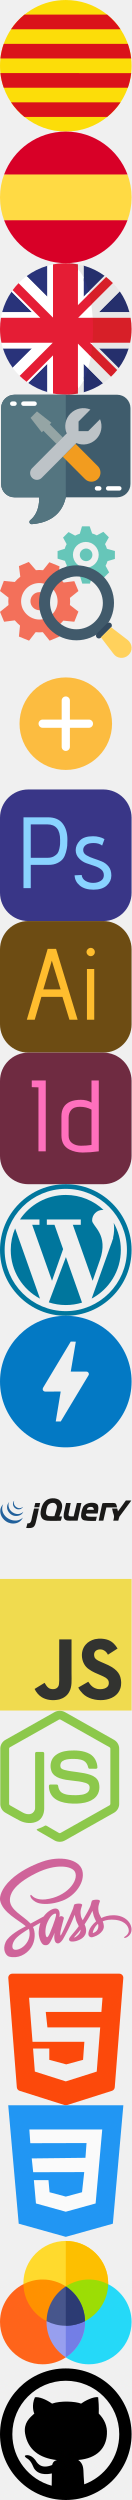
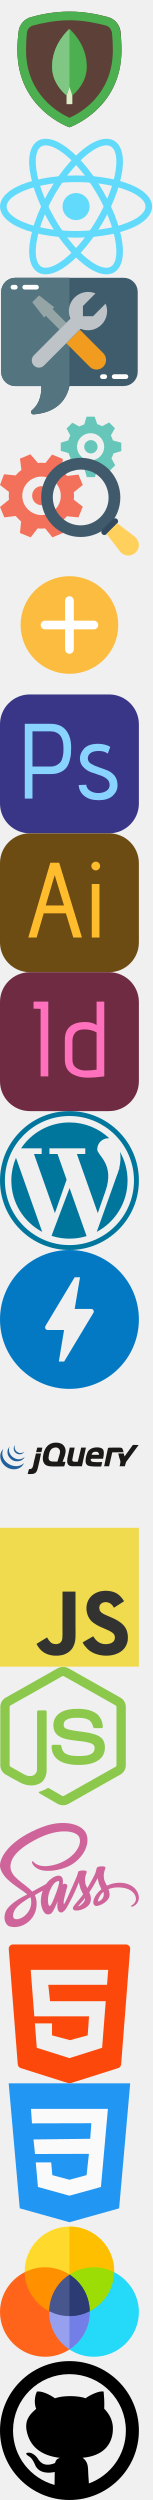
- <svg xmlns="http://www.w3.org/2000/svg" version="1.1" width="70" height="1330" viewBox="0 0 70 1330">
-   <svg id="icon-catalonian" width="70" height="70" viewBox="0 0 70 70" x="0" y="0">
-     <path fill="#fcdd09" d="M70 35c0 0.003 0 0.007 0 0.011 0 1.366-0.078 2.714-0.23 4.039l0.015-0.162c-0.325 2.888-0.95 5.521-1.854 8.020l0.077-0.242c-1.623 4.51-3.975 8.39-6.949 11.7l0.029-0.032c-1.259 1.402-2.594 2.674-4.022 3.837l-0.064 0.051c-5.957 4.845-13.636 7.779-22.001 7.779s-16.044-2.934-22.065-7.83l0.064 0.051c-2.741-2.228-5.091-4.791-7.030-7.654l-0.079-0.124c-2.263-3.336-3.999-7.238-4.976-11.431l-0.046-0.235c-0.257-1.063-0.487-2.386-0.639-3.733l-0.014-0.157c-0.137-1.167-0.215-2.519-0.215-3.889s0.078-2.722 0.23-4.052l-0.015 0.163c0.663-5.865 2.691-11.151 5.757-15.677l-0.078 0.122c6.373-9.43 17.025-15.548 29.106-15.548 15.148 0 28.050 9.619 32.931 23.082l0.077 0.244c0.827 2.257 1.452 4.889 1.763 7.617l0.015 0.16c0.137 1.164 0.215 2.512 0.215 3.878 0 0.004 0 0.008 0 0.012v-0.001z" />
-     <path fill="#da121a" d="M5.894 54.444c2.018 2.987 4.369 5.55 7.045 7.727l0.065 0.051h43.997c2.741-2.228 5.091-4.791 7.030-7.654l0.079-0.124zM0.215 38.888c0.325 2.888 0.95 5.521 1.854 8.020l-0.077-0.242h66.016c0.827-2.257 1.453-4.89 1.763-7.618l0.015-0.159zM69.132 27.222c-0.356-1.564-0.742-2.864-1.2-4.13l0.076 0.242h-66.016c-0.827 2.257-1.452 4.889-1.763 7.617l-0.015 0.16h69.571c-0.167-1.505-0.397-2.828-0.7-4.123l0.046 0.234zM61.087 11.666c-1.258-1.402-2.594-2.675-4.022-3.838l-0.064-0.051h-44.002c-2.741 2.228-5.091 4.791-7.030 7.654l-0.079 0.124h58.216c-0.982-1.458-1.974-2.727-3.048-3.922l0.029 0.033z" />
+ <svg xmlns="http://www.w3.org/2000/svg" version="1.1" width="77" height="1260" viewBox="0 0 77 1260">
+   <svg id="icon-icons8-mongodb" width="70" height="70" viewBox="0 0 70 70" x="0" y="0">
+     <path fill="#5d4037" d="M61.25 25.229c0 29.896-26.25 38.938-26.25 38.938s-26.25-9.042-26.25-38.938c0-3.646 0.292-6.708 0.583-9.188 0.438-3.646 2.917-6.562 6.417-7.437 4.521-1.313 11.667-2.771 19.25-2.771s14.729 1.458 19.396 2.771c3.5 0.875 5.979 3.938 6.417 7.437 0.146 2.479 0.438 5.688 0.438 9.188z" />
+     <path fill="#4caf50" d="M35 10.208c7.146 0 13.854 1.458 18.229 2.625 1.75 0.438 2.917 1.896 3.208 3.792 0.292 2.771 0.438 5.688 0.438 8.604 0 22.75-16.771 31.938-21.875 34.125-5.104-2.333-21.875-11.521-21.875-34.125 0-2.917 0.146-5.833 0.438-8.604 0.146-1.896 1.458-3.354 3.208-3.792 4.375-1.167 11.083-2.625 18.229-2.625zM35 5.833c-7.583 0-14.729 1.458-19.396 2.771-3.354 0.875-5.979 3.938-6.271 7.437-0.292 2.479-0.583 5.688-0.583 9.188 0 29.896 26.25 38.938 26.25 38.938s26.25-9.042 26.25-38.938c0-3.646-0.292-6.708-0.583-9.188-0.437-3.646-2.917-6.563-6.417-7.438-4.521-1.313-11.667-2.771-19.25-2.771v0z" />
+     <path fill="#dcedc8" d="M33.542 40.833h2.917v11.667h-2.917z" />
+     <path fill="#4caf50" d="M35 14.583c0 0-8.75 7.292-8.75 18.958 0 7.583 4.813 12.396 7.292 14.583l1.458-4.375 1.458 4.375c2.479-2.188 7.292-7 7.292-14.583 0-11.667-8.75-18.958-8.75-18.958z" />
+     <path fill="#81c784" d="M35 14.583c0 0-8.75 7.292-8.75 18.958 0 7.583 4.813 12.396 7.292 14.583l1.458-4.375v-29.167z" />
  </svg>
-   <svg id="icon-spanish" width="70" height="70" viewBox="0 0 70 70" x="0" y="70">
-     <path fill="#ffda44" d="M0 35c0 0.009 0 0.021 0 0.032 0 4.358 0.798 8.529 2.256 12.376l-0.080-0.24 32.823 3.049 32.823-3.049c1.378-3.618 2.176-7.803 2.176-12.173s-0.798-8.555-2.256-12.415l0.080 0.242-32.823-3.038-32.823 3.049c-1.378 3.607-2.177 7.778-2.177 12.136 0 0.011 0 0.022 0 0.033v-0.002z" />
-     <path fill="#d80027" d="M67.823 22.832c-4.945-13.334-17.775-22.832-32.823-22.832s-27.878 9.498-32.823 22.832z" />
-     <path fill="#d80027" d="M2.177 47.168c4.945 13.329 17.773 22.832 32.823 22.832s27.878-9.498 32.823-22.832z" />
+   <svg id="icon-react" width="77" height="70" viewBox="0 0 77 70" x="0" y="70">
+     <path fill="#61dafb" d="M45.167 34.106c0 3.774-3.059 6.833-6.833 6.833s-6.833-3.059-6.833-6.833c0-3.774 3.059-6.833 6.833-6.833s6.833 3.059 6.833 6.833z" />
+     <path fill="#61dafb" d="M38.333 18.439c12.46 0 23.507 2.357 30.357 5.923 5.15 2.68 7.977 6.167 7.977 9.743s-2.827 7.063-7.977 9.743c-6.85 3.567-17.897 5.923-30.357 5.923s-23.507-2.357-30.357-5.923c-5.15-2.68-7.977-6.167-7.977-9.743s2.827-7.063 7.977-9.743c6.85-3.567 17.897-5.923 30.357-5.923zM38.333 21.772c-11.823 0-22.32 2.16-28.82 5.547-2.010 1.047-3.623 2.203-4.72 3.46-0.92 1.050-1.46 2.157-1.46 3.327s0.54 2.277 1.46 3.327c1.097 1.257 2.71 2.413 4.72 3.46 6.5 3.387 16.997 5.547 28.82 5.547s22.32-2.16 28.82-5.547c2.010-1.047 3.623-2.203 4.72-3.46 0.92-1.050 1.46-2.157 1.46-3.327s-0.54-2.277-1.46-3.327c-1.097-1.257-2.71-2.413-4.72-3.46-6.5-3.387-16.997-5.547-28.82-5.547z" />
+     <path fill="#61dafb" d="M51.901 26.272c6.23 10.791 9.712 21.536 10.049 29.251 0.254 5.8-1.352 9.991-4.45 11.78s-7.53 1.084-12.426-2.036c-6.514-4.149-14.078-12.537-20.308-23.328s-9.712-21.536-10.049-29.251c-0.254-5.8 1.352-9.991 4.45-11.78s7.53-1.084 12.426 2.036c6.514 4.149 14.078 12.537 20.308 23.328zM49.014 27.939c-5.912-10.239-13.031-18.25-19.214-22.185-1.911-1.217-3.72-2.036-5.356-2.358-1.369-0.272-2.598-0.186-3.611 0.399s-1.702 1.606-2.151 2.928c-0.54 1.578-0.735 3.554-0.636 5.818 0.317 7.323 3.695 17.493 9.606 27.732s13.031 18.25 19.214 22.185c1.911 1.217 3.72 2.036 5.356 2.358 1.369 0.272 2.598 0.186 3.611-0.399s1.702-1.606 2.151-2.928c0.54-1.578 0.735-3.554 0.636-5.818-0.317-7.323-3.695-17.493-9.606-27.732z" />
+     <path fill="#61dafb" d="M51.901 41.939c-6.23 10.791-13.794 19.179-20.308 23.328-4.896 3.12-9.329 3.825-12.426 2.036s-4.704-5.98-4.45-11.78c0.336-7.716 3.819-18.461 10.049-29.251s13.794-19.179 20.308-23.328c4.896-3.12 9.329-3.825 12.426-2.036s4.704 5.98 4.45 11.78c-0.336 7.716-3.819 18.461-10.049 29.251zM49.014 40.272c5.912-10.239 9.289-20.41 9.606-27.732 0.099-2.264-0.096-4.24-0.636-5.818-0.449-1.322-1.138-2.343-2.151-2.928s-2.242-0.671-3.611-0.399c-1.637 0.321-3.445 1.14-5.356 2.358-6.183 3.936-13.302 11.946-19.214 22.185s-9.289 20.41-9.606 27.732c-0.099 2.264 0.096 4.24 0.636 5.818 0.449 1.322 1.138 2.343 2.151 2.928s2.242 0.671 3.611 0.399c1.637-0.321 3.445-1.14 5.356-2.358 6.183-3.936 13.302-11.946 19.214-22.185z" />
  </svg>
-   <svg id="icon-english" width="70" height="70" viewBox="0 0 70 70" x="0" y="140">
-     <path fill="#29337a" d="M6.164 15.168c-2.257 3.276-3.972 6.954-5.012 10.908h15.921l-10.908-10.908z" />
-     <path fill="#29337a" d="M25.198 1.401c-4.033 1.174-7.767 3.048-11.056 5.493l11.056 11.056v-16.549z" />
-     <path fill="#29337a" d="M14.964 63.69c3.085 2.159 6.531 3.83 10.234 4.908v-15.14l-10.234 10.232z" />
-     <path fill="#29337a" d="M1.553 45.334c1.157 3.749 2.931 7.226 5.197 10.32l10.32-10.32h-15.517z" />
-     <path fill="#fff" d="M6.742 14.356c-0.196 0.267-0.388 0.539-0.578 0.813l10.908 10.908h-15.921c-0.258 0.982-0.469 1.983-0.642 2.998h20.952l-14.72-14.718z" />
-     <path fill="#fff" d="M14.152 63.113c0.266 0.198 0.54 0.387 0.812 0.578l10.234-10.233v15.14c0.983 0.287 1.982 0.536 2.998 0.735v-20.263l-14.043 14.043z" />
-     <path fill="#fff" d="M0.776 42.337c0.217 1.016 0.474 2.016 0.777 2.998h15.517l-10.32 10.32c1.122 1.534 2.367 2.973 3.719 4.303l17.621-17.621h-27.314z" />
-     <path fill="#fff" d="M25.198 1.401v16.549l-11.056-11.055c-1.524 1.133-2.949 2.392-4.269 3.754l18.322 18.322v-28.304c-1.015 0.201-2.014 0.449-2.997 0.735z" />
-     <path fill="#d32030" d="M25.198 45.229l-0.105 0.106h0.105z" />
-     <path fill="#d32030" d="M28.090 42.337h0.105v-0.106z" />
-     <path fill="#d32030" d="M41.56 29.074h-0.101v0.102z" />
-     <path fill="#d32030" d="M25.301 26.077l-0.103-0.104v0.104z" />
-     <path fill="#d32030" d="M28.195 28.97v0.103h0.103z" />
-     <path fill="#252f6c" d="M44.456 60.85v7.846c3.751-1.050 7.248-2.705 10.376-4.862l-8.501-8.501c-0.679 2.387-0.928 3.621-1.875 5.517z" />
-     <path fill="#252f6c" d="M46.375 16.030l9.28-9.28c-3.334-2.442-7.116-4.302-11.2-5.446v8.060c1.091 2.186 1.183 3.846 1.919 6.667z" />
-     <path fill="#252f6c" d="M63.106 55.858c2.337-3.144 4.159-6.693 5.342-10.524h-15.866l10.524 10.524z" />
-     <path fill="#252f6c" d="M68.848 26.077c-1.062-4.037-2.829-7.784-5.157-11.112l-11.113 11.112h16.27z" />
-     <path fill="#e7e7e7" d="M48.418 42.93l13.918 13.918c0.261-0.327 0.521-0.653 0.771-0.989l-10.524-10.524h15.866c0.302-0.981 0.559-1.982 0.776-2.998h-20.581c-0.034 0.425-0.185 0.17-0.225 0.592z" />
-     <path fill="#e7e7e7" d="M46.011 17.785l10.434-10.435c-0.261-0.203-0.523-0.404-0.79-0.6l-9.28 9.28c0.096 0.367-0.453 1.379-0.364 1.755z" />
-     <path fill="#e7e7e7" d="M44.456 8.718v-7.415c-0.982-0.275-1.982-0.508-2.998-0.699v3.617c1.115 1.209 2.115 2.728 2.998 4.497z" />
-     <path fill="#e7e7e7" d="M48.182 29.074h21.309c-0.173-1.015-0.384-2.015-0.642-2.998h-16.27l11.113-11.112c-1.093-1.561-2.307-3.028-3.633-4.388l-12.517 12.516c0.337 2.27 0.488 3.589 0.64 5.982z" />
-     <path fill="#e7e7e7" d="M45.825 54.826l9.007 9.008c1.498-1.032 2.909-2.18 4.225-3.427l-11.848-11.848c-0.378 2.191-0.827 4.308-1.385 6.267z" />
-     <path fill="#e7e7e7" d="M41.459 65.363v4.031c1.016-0.189 2.015-0.423 2.998-0.699v-7.846c-0.883 1.77-1.883 3.305-2.998 4.513z" />
-     <path fill="#d71f28" d="M47.542 23.092l12.516-12.516c-1.127-1.157-2.335-2.234-3.613-3.226l-9.835 9.836c0.437 1.827 0.636 3.918 0.931 5.906z" />
-     <path fill="#d32030" d="M33.253 0.043c0.583-0.028 1.165-0.043 1.746-0.043-0.585 0-1.168 0.015-1.746 0.043z" />
-     <path fill="#d32030" d="M34.999 70c-0.582 0-1.163-0.016-1.745-0.044 0.579 0.029 1.16 0.044 1.745 0.044z" />
-     <path fill="#d32030" d="M34.999 70c2.208 0 4.365-0.214 6.459-0.606v-4.031c-1.839 1.993-3.989 4.637-6.459 4.637z" />
-     <path fill="#d71f28" d="M69.49 29.074h-21.032c0.279 4.39 0.245 8.904-0.101 13.263h20.866c0.505-2.367 0.776-4.82 0.776-7.336 0-2.022-0.18-3.999-0.51-5.927z" />
-     <path fill="#d71f28" d="M48.418 42.93c-0.194 2.068-0.872 3.679-1.209 5.63l11.848 11.848c1.172-1.111 2.268-2.299 3.278-3.561l-13.917-13.918z" />
-     <path fill="#d32030" d="M41.459 4.481v-3.877c-2.094-0.391-4.25-0.605-6.459-0.605 2.47 0 4.621 2.489 6.459 4.481z" />
-     <path fill="#29337a" d="M44.456 62.364c0.947-1.897 1.758-4.080 2.438-6.466l-2.438-2.438v8.905z" />
-     <path fill="#29337a" d="M47.197 15.207c-0.737-2.821-1.65-5.385-2.742-7.571v10.311l2.742-2.74z" />
-     <path fill="#fff" d="M49.097 43.608c0.040-0.422 0.076-0.846 0.11-1.272h-1.382l1.272 1.272z" />
-     <path fill="#fff" d="M44.456 17.948v-10.312c-0.883-1.769-1.882-3.289-2.998-4.497v19.197l6.020-6.020c-0.091-0.376-0.186-0.744-0.281-1.111l-2.741 2.742z" />
-     <path fill="#fff" d="M41.56 29.074h7.748c-0.152-2.393-0.394-4.747-0.731-7.017l-7.017 7.017z" />
-     <path fill="#fff" d="M41.459 66.86c1.115-1.209 2.114-2.728 2.998-4.497v-8.905l2.438 2.438c0.559-1.96 1.028-4.054 1.408-6.245l-6.843-6.843-0 24.051z" />
-     <path fill="#e51d35" d="M41.459 66.86v-24.051l6.843 6.843c0.336-1.951 0.601-3.975 0.795-6.044l-1.272-1.272h1.382c0.345-4.36 0.379-8.874 0.101-13.263h-7.748l7.017-7.017c-0.296-1.988-0.661-3.912-1.099-5.739l-6.019 6.020v-19.197c-1.839-1.993-3.99-3.14-6.459-3.14-0.582 0-1.163 0.015-1.746 0.043-1.721 0.086-3.41 0.298-5.058 0.623v28.304l-18.323-18.322c-1.126 1.162-2.173 2.399-3.131 3.708l14.719 14.718h-20.951c-0.328 1.927-0.51 3.905-0.51 5.926 0 2.517 0.272 4.969 0.776 7.336h27.315l-17.621 17.621c1.154 1.133 2.382 2.189 3.683 3.155l14.042-14.042v20.263c1.648 0.325 3.337 0.537 5.059 0.623 0.582 0.028 1.163 0.044 1.745 0.044 2.47 0 4.621-1.147 6.46-3.14z" />
-   </svg>
-   <svg id="icon-it" width="70" height="70" viewBox="0 0 70 70" x="0" y="210">
+   <svg id="icon-it" width="70" height="70" viewBox="0 0 70 70" x="0" y="140">
    <path fill="#3f5c6c" d="M62.288 0h-54.576c-3.932 0-7.119 3.187-7.119 7.119v40.339c0 3.932 3.187 7.119 7.119 7.119h13.051s0.854 7.653-4.651 12.161c-0.412 0.318-0.569 0.868-0.386 1.355s0.662 0.799 1.181 0.768c5.837-0.403 15.637-2.824 18.093-14.285h27.288c3.932 0 7.119-3.187 7.119-7.119v-40.339c0-3.932-3.187-7.119-7.119-7.119z" />
    <path fill="#547580" d="M35 0v54.576c-2.456 11.461-12.256 13.881-18.093 14.285-0.52 0.031-0.999-0.281-1.181-0.768s-0.026-1.037 0.386-1.355c5.505-4.509 4.651-12.161 4.651-12.161h-13.051c-3.932 0-7.119-3.187-7.119-7.119v-40.339c0-3.932 3.187-7.119 7.119-7.119z" />
    <path fill="#f29c1f" d="M33.385 32.958l11.845 11.895c0.902 0.911 2.132 1.421 3.413 1.418 1.949-0.018 3.698-1.201 4.439-3.004s0.331-3.874-1.041-5.258l-11.836-11.896z" />
    <path fill="#95a5a5" d="M33.397 22.685h-0.012l-6.906-6.953 0.852-0.857-7.669-5.996-3.409 3.426 5.965 7.71 0.852-0.857v0.001l6.917 6.954z" />
    <path fill="#bdc3c7" d="M22.186 44.211c-0.671 0.69-1.593 1.079-2.555 1.079s-1.884-0.389-2.555-1.079c-1.409-1.422-1.409-3.714 0-5.136 16.553-16.62 16.202-16.391 16.321-16.391l2.077-2.095c-1.54-3.622-0.732-7.815 2.043-10.606s6.964-3.622 10.594-2.102l-6.314 6.356v5.136h5.109l6.314-6.347c1.538 3.619 0.73 7.809-2.043 10.597s-6.959 3.617-10.586 2.098c-10.109 10.167 4.422-4.453-18.405 18.491z" />
    <path fill="#fff" d="M7.712 5.932h-1.186c-0.655 0-1.186-0.531-1.186-1.186s0.531-1.186 1.186-1.186h1.186c0.655 0 1.186 0.531 1.186 1.186s-0.531 1.186-1.186 1.186z" />
    <path fill="#fff" d="M18.39 5.932h-5.932c-0.655 0-1.186-0.531-1.186-1.186s0.531-1.186 1.186-1.186h5.932c0.655 0 1.186 0.531 1.186 1.186s-0.531 1.186-1.186 1.186z" />
    <path fill="#fff" d="M52.797 51.017h-1.186c-0.655 0-1.186-0.531-1.186-1.186s0.531-1.186 1.186-1.186h1.186c0.655 0 1.186 0.531 1.186 1.186s-0.531 1.186-1.186 1.186z" />
    <path fill="#fff" d="M63.475 51.017h-5.932c-0.655 0-1.186-0.531-1.186-1.186s0.531-1.186 1.186-1.186h5.932c0.655 0 1.186 0.531 1.186 1.186s-0.531 1.186-1.186 1.186z" />
  </svg>
-   <svg id="icon-seo" width="70" height="70" viewBox="0 0 70 70" x="0" y="280">
+   <svg id="icon-seo" width="70" height="70" viewBox="0 0 70 70" x="0" y="210">
    <path fill="#66c6b9" d="M34.573 18.381c0.292 0.875 0.584 1.751 1.021 2.48l-1.896 3.647 2.918 2.918 3.501-1.896c0.729 0.438 1.605 0.729 2.48 1.021l1.167 3.939h4.085l1.167-3.939c0.875-0.292 1.751-0.584 2.48-1.021l3.647 1.896 2.918-2.918-1.896-3.501c0.438-0.729 0.729-1.605 1.021-2.48l3.939-1.167v-4.231l-4.23-1.167c-0.292-0.875-0.584-1.751-1.021-2.48l2.042-3.647-2.918-2.918-3.501 1.896c-0.729-0.438-1.605-0.729-2.48-1.021l-1.313-3.793h-4.085l-1.167 3.939c-0.875 0.292-1.751 0.584-2.48 1.021l-3.501-1.896-2.918 2.918 1.896 3.501c-0.438 0.729-0.729 1.605-1.021 2.48l-3.793 1.167v4.085l3.939 1.167zM38.804 15.171c0-3.793 3.063-6.856 6.856-6.856s6.856 3.063 6.856 6.856-3.063 6.856-6.856 6.856c-3.647 0-6.856-3.063-6.856-6.856z" />
    <path fill="#66c6b9" d="M49.161 15.171c0 1.853-1.502 3.355-3.355 3.355s-3.355-1.502-3.355-3.355c0-1.853 1.502-3.355 3.355-3.355s3.355 1.502 3.355 3.355z" />
    <path fill="#f3705a" d="M4.522 41.867l-4.522 3.647 2.188 5.252 5.689-0.729c0.875 1.021 1.751 1.896 2.772 2.772l-0.584 5.835 5.398 2.188 3.501-4.522c1.313 0.146 2.626 0.146 3.793 0l3.647 4.522 5.252-2.188-0.729-5.689c1.021-0.875 1.896-1.751 2.772-2.772l5.835 0.584 2.188-5.398-4.522-3.501c0.146-1.313 0.146-2.626 0-3.793l4.522-3.647-2.188-5.252-5.689 0.729c-0.875-1.021-1.751-1.896-2.772-2.772l0.584-5.835-5.398-2.188-3.355 4.23c-1.313-0.146-2.626-0.146-3.793 0l-3.793-4.376-5.252 2.188 0.729 5.689c-1.167 0.875-2.042 1.751-2.918 2.772l-5.835-0.584-2.042 5.398 4.522 3.501c-0.146 1.313-0.146 2.626 0 3.939zM11.962 43.618c-2.042-4.96 0.292-10.649 5.252-12.691s10.649 0.292 12.691 5.252c2.042 4.96-0.292 10.649-5.252 12.691-4.814 2.042-10.503-0.292-12.691-5.252z" />
    <path fill="#f3705a" d="M25.821 39.825c0 2.659-2.155 4.814-4.814 4.814s-4.814-2.155-4.814-4.814c0-2.659 2.155-4.814 4.814-4.814s4.814 2.155 4.814 4.814z" />
    <path fill="#415a6b" d="M26.55 26.55c-7.732 7.732-7.732 20.423 0 28.301 7.732 7.732 20.423 7.732 28.301 0 7.732-7.732 7.732-20.423 0-28.301-7.877-7.732-20.423-7.732-28.301 0zM50.62 50.62c-5.543 5.543-14.442 5.543-19.84 0-5.543-5.543-5.543-14.442 0-19.84s14.442-5.543 19.84 0 5.544 14.442 0 19.84z" />
    <path fill="#344a5e" d="M59.081 51.641c0.584 0.584 0.584 1.605 0 2.188l-5.398 5.398c-0.584 0.584-1.605 0.584-2.188 0s-0.584-1.605 0-2.188l5.398-5.398c0.729-0.584 1.605-0.584 2.188 0z" />
    <path fill="#ffd15c" d="M68.417 68.417v0c-2.334 2.334-6.127 2.042-8.023-0.584l-6.71-8.753 5.398-5.398 8.753 6.71c2.626 2.042 2.918 5.835 0.584 8.023z" />
  </svg>
-   <svg id="icon-more" width="70" height="70" viewBox="0 0 70 70" x="0" y="350">
+   <svg id="icon-more" width="70" height="70" viewBox="0 0 70 70" x="0" y="280">
    <path fill="#fcbc40" d="M59.609 35c0 13.591-11.018 24.609-24.609 24.609s-24.609-11.018-24.609-24.609c0-13.591 11.018-24.609 24.609-24.609s24.609 11.018 24.609 24.609z" />
    <path fill="#fff" d="M47.305 32.813h-10.117v-10.117c0-1.208-0.979-2.188-2.188-2.188s-2.188 0.979-2.188 2.188v0 10.117h-10.117c-1.208 0-2.188 0.979-2.188 2.188s0.979 2.188 2.188 2.188v0h10.117v10.117c0 1.208 0.979 2.188 2.188 2.188s2.188-0.979 2.188-2.188v0-10.117h10.117c1.208 0 2.188-0.979 2.188-2.188s-0.979-2.188-2.188-2.188v0z" />
  </svg>
-   <svg id="icon-photoshop" width="70" height="70" viewBox="0 0 70 70" x="0" y="420">
+   <svg id="icon-photoshop" width="70" height="70" viewBox="0 0 70 70" x="0" y="350">
    <path fill="#393687" d="M54.955 70h-39.911c-8.31 0-15.045-6.735-15.045-15.045v-39.911c0-8.31 6.735-15.045 15.045-15.045h39.912c8.308 0 15.043 6.735 15.043 15.045v39.912c0 8.308-6.735 15.043-15.045 15.043z" />
    <path fill="#89d3ff" d="M16.369 52.5h-3.877v-37.692h12.977c3.518 0 6.129 1.094 7.835 3.285 1.704 2.189 2.558 5.062 2.558 8.614 0 1.257-0.036 2.342-0.108 3.258-0.073 0.917-0.296 2.065-0.673 3.448-0.377 1.381-0.888 2.512-1.535 3.392s-1.633 1.652-2.962 2.315c-1.329 0.665-2.908 0.996-4.738 0.996h-9.477v12.385zM16.369 36.346h8.992c1.292 0 2.387-0.252 3.285-0.754 0.897-0.503 1.552-1.041 1.965-1.615 0.412-0.575 0.735-1.4 0.969-2.477 0.233-1.078 0.359-1.885 0.377-2.424 0.017-0.537 0.027-1.31 0.027-2.315 0-5.456-2.28-8.185-6.838-8.185h-8.777v17.771z" />
    <path fill="#89d3ff" d="M39.685 45.662l3.769-0.162c0.143 1.329 0.808 2.361 1.992 3.096 1.185 0.736 2.548 1.104 4.092 1.104s2.881-0.35 4.012-1.050c1.131-0.7 1.696-1.704 1.696-3.014s-0.485-2.352-1.454-3.123c-0.969-0.771-2.154-1.381-3.554-1.831-1.4-0.448-2.808-0.923-4.227-1.427-1.419-0.502-2.665-1.292-3.742-2.369-1.329-1.257-1.992-2.791-1.992-4.604s0.727-3.501 2.181-5.063 3.814-2.341 7.081-2.341c1.15 0 2.225 0.135 3.231 0.404 1.004 0.269 1.723 0.53 2.154 0.781l0.646 0.376-1.238 3.394c-1.15-0.897-2.657-1.346-4.523-1.346-1.867 0-3.258 0.35-4.173 1.050s-1.373 1.588-1.373 2.664c0 1.185 0.573 2.119 1.723 2.8 1.148 0.683 2.441 1.257 3.877 1.723 1.435 0.467 2.862 0.987 4.281 1.562 1.417 0.575 2.62 1.473 3.608 2.692s1.481 2.835 1.481 4.846c0 2.011-0.808 3.761-2.423 5.25s-3.977 2.235-7.081 2.235c-3.106 0-5.538-0.736-7.296-2.208-1.759-1.471-2.675-3.285-2.746-5.438z" />
  </svg>
-   <svg id="icon-illustrator" width="70" height="70" viewBox="0 0 70 70" x="0" y="490">
+   <svg id="icon-illustrator" width="70" height="70" viewBox="0 0 70 70" x="0" y="420">
    <path fill="#6d4c13" d="M54.955 70h-39.911c-8.31 0-15.045-6.735-15.045-15.045v-39.911c0-8.31 6.735-15.045 15.045-15.045h39.912c8.308 0 15.043 6.735 15.043 15.045v39.912c0 8.308-6.735 15.043-15.045 15.043z" />
    <path fill="#ffbd2e" d="M41.3 52.5h-4.362l-3.715-12.169h-11.2l-3.554 12.169h-4.2l11.092-37.692h4.469l11.469 37.692zM32.254 36.346l-4.685-15.292-4.523 15.292h9.208z" />
    <path fill="#ffbd2e" d="M50.453 16.477c0 0.61-0.215 1.131-0.646 1.562-0.431 0.429-0.942 0.645-1.535 0.645s-1.113-0.223-1.562-0.673c-0.45-0.448-0.673-0.96-0.673-1.535s0.223-1.086 0.673-1.536c0.448-0.448 0.969-0.673 1.562-0.673s1.104 0.215 1.535 0.646c0.432 0.433 0.646 0.954 0.646 1.564zM50.131 52.5h-3.877v-26.977h3.877v26.977z" />
  </svg>
-   <svg id="icon-indesign" width="70" height="70" viewBox="0 0 70 70" x="0" y="560">
+   <svg id="icon-indesign" width="70" height="70" viewBox="0 0 70 70" x="0" y="490">
    <path fill="#6f2b41" d="M54.955 70h-39.911c-8.31 0-15.045-6.735-15.045-15.045v-39.911c0-8.31 6.735-15.045 15.045-15.045h39.912c8.308 0 15.043 6.735 15.043 15.045v39.912c0 8.308-6.735 15.043-15.045 15.043z" />
    <path fill="#ff70bd" d="M24.338 52.5h-3.877v-34.031l-3.554-0.108v-3.554h7.431v37.692z" />
    <path fill="#ff70bd" d="M37.262 26.115c1.579-0.683 3.491-1.024 5.735-1.024s4.137 0.503 5.681 1.508v-11.791h3.877v37.692c-3.087 0.431-5.942 0.646-8.562 0.646-2.621 0-4.99-0.538-7.108-1.615-2.8-1.435-4.2-3.931-4.2-7.486v-10.177c0-3.768 1.525-6.352 4.577-7.752zM48.677 30.315c-1.867-1.004-3.913-1.506-6.138-1.506-2.119 0-3.653 0.547-4.604 1.642-0.952 1.094-1.427 2.486-1.427 4.173v9.585c0 1.652 0.592 2.945 1.777 3.877 1.292 0.968 2.889 1.453 4.792 1.453 1.902 0 3.769-0.143 5.6-0.429v-18.794z" />
  </svg>
-   <svg id="icon-wordpress" width="70" height="70" viewBox="0 0 70 70" x="0" y="630">
+   <svg id="icon-wordpress" width="70" height="70" viewBox="0 0 70 70" x="0" y="560">
    <path fill="#00769d" d="M20.998 21.603h-3.866l10.539 29.791 5.9-16.86-4.574-12.931h-4.079v-2.839h18.061v2.839h-4.229l10.539 29.791 3.788-10.826c4.969-13.87-4.073-18.19-4.073-21.286s2.509-5.605 5.605-5.605c0.167 0 0.33 0.009 0.489 0.024-5.245-4.951-12.316-7.987-20.098-7.987-10.168 0-19.124 5.183-24.375 13.050h10.373v2.839h0z" />
    <path fill="#00769d" d="M5.715 35c0 11.212 6.302 20.951 15.556 25.872l-13.216-37.358c-1.505 3.527-2.34 7.409-2.34 11.487z" />
    <path fill="#00769d" d="M60.487 20.569c0.419 2.466 0.292 5.239-0.351 8.022h0.116l-0.443 1.265c-0.262 0.914-0.593 1.848-0.968 2.767l-10.077 28.23c9.234-4.927 15.52-14.655 15.52-25.853 0-5.247-1.381-10.171-3.798-14.431z" />
    <path fill="#00769d" d="M25.968 62.863c2.845 0.922 5.88 1.422 9.032 1.422 3.007 0 5.907-0.454 8.637-1.295l-8.566-24.215-9.103 24.089z" />
    <path fill="#00769d" d="M59.749 10.251c-6.611-6.611-15.4-10.251-24.749-10.251s-18.138 3.641-24.749 10.251-10.251 15.4-10.251 24.749c0 9.349 3.641 18.138 10.251 24.749s15.4 10.251 24.749 10.251 18.138-3.641 24.749-10.251c6.611-6.611 10.251-15.4 10.251-24.749s-3.641-18.138-10.251-24.749zM35 67.531c-17.938 0-32.531-14.593-32.531-32.531s14.593-32.531 32.531-32.531 32.531 14.593 32.531 32.531-14.593 32.531-32.531 32.531z" />
  </svg>
-   <svg id="icon-amp" width="70" height="70" viewBox="0 0 70 70" x="0" y="700">
+   <svg id="icon-amp" width="70" height="70" viewBox="0 0 70 70" x="0" y="630">
    <path fill="#0379c4" d="M47 31.795l-14.682 24.434h-2.66l2.63-15.921-8.258 0.013c-0 0-0.001 0-0.001 0-0.733 0-1.327-0.594-1.327-1.327 0-0 0-0.001 0-0.001v0c0-0.315 0.293-0.848 0.293-0.848l14.634-24.405 2.707 0.012-2.696 15.946 8.316-0.012c0 0 0.001 0 0.001 0 0.733 0 1.327 0.594 1.327 1.327 0 0 0 0.001 0 0.001v-0c0 0.297-0.117 0.559-0.282 0.78l0.001 0.001zM35 0c-19.33 0-35 15.668-35 35s15.67 35 35 35 35-15.67 35-35-15.668-35-35-35z" />
  </svg>
-   <svg id="icon-jquery" width="70" height="70" viewBox="0 0 70 70" x="0" y="770">
+   <svg id="icon-jquery" width="70" height="70" viewBox="0 0 70 70" x="0" y="700">
    <path fill="#1a1918" d="M66.954 28.252l2.929 0.016s-5.445 7.378-5.889 7.979c-0.144 0.195-0.364 0.405-0.475 0.665-0.281 0.654-0.57 2.090-0.57 2.090l-2.68 0.013s0.417-1.496 0.4-2.293c-0.015-0.696-0.371-1.392-0.57-2.090-0.202-0.707-0.475-2.090-0.475-2.090h2.755l0.38 1.52 4.196-5.811z" />
    <path fill="#1a1918" d="M61.408 29.808c0.54 0.326 0.872 2.123 0.872 2.123s-2.828 0.042-4.367 0.042h-1.33l-1.615 7.029h-2.47s1.537-7.639 1.9-9.024c0.118-0.448 0.806-0.371 1.967-0.371h1.855c1.198 0 2.598-0.153 3.187 0.201zM49.911 33.232s0.077-0.451-0.261-0.974c-0.289-0.445-0.556-0.549-1.316-0.573-2.146-0.067-2.104 1.523-2.104 1.523l3.681 0.024zM52.238 31.411c0.314 1.134-0.285 3.8-0.285 3.8s-3.13-0.052-4.844 0c-0.533 0.016-1.171-0.058-1.33 0.19-0.223 0.348 0.082 0.883 0.34 1.109 0.297 0.26 0.877 0.29 1.085 0.316 1.392 0.177 4.304 0.046 4.304 0.046l-0.504 2.234s-4.116 0.206-6.174-0.285c-0.406-0.097-0.787-0.292-1.045-0.57-0.070-0.076-0.131-0.179-0.198-0.269-0.053-0.071-0.208-0.306-0.277-0.491-0.47-1.253 0.055-3.653 0.57-4.939 0.060-0.149 0.135-0.338 0.214-0.499 0.099-0.2 0.182-0.426 0.261-0.546 0.053-0.083 0.119-0.136 0.174-0.214 0.064-0.092 0.138-0.181 0.206-0.261 0.19-0.22 0.406-0.376 0.665-0.57 0.858-0.642 2.41-1.141 4.275-0.95 0.702 0.072 1.762 0.323 2.28 1.045 0.139 0.193 0.207 0.576 0.285 0.855zM40.91 29.598l2.395-0.014s-1.335 6.331-2.015 9.418h-2.755c-1.925 0-3.64 0.238-4.369-1.14-0.708-1.338-0.032-3.539 0.285-5.035 0.224-1.058 0.696-3.221 0.696-3.221l2.481-0.023s-0.701 3.367-0.993 5.049c-0.104 0.602-0.32 1.169-0.095 1.615 0.214 0.424 0.513 0.454 1.425 0.475 0.289 0.007 1.235 0 1.235 0l1.71-7.124zM29.701 34.158c0.251-0.891 0.616-1.857 0.57-2.66-0.050-0.859-0.77-1.64-1.235-1.805-1.399-0.494-2.709 0.197-3.23 0.76-0.673 0.73-0.902 1.582-1.14 2.755-0.177 0.871-0.323 1.79 0 2.47 0.572 1.201 2.355 0.939 4.275 0.95 0.285-0.764 0.52-1.621 0.76-2.47zM33.026 30.643c0.273 1.989-0.776 4.184-1.499 6.094 0.737 0.067 1.383-0.010 1.43 0.045 0.048 0.071-0.494 2.279-0.683 2.285-0.585 0.015-2.524 0.031-3.332 0.031-2.638 0-5.106 0.172-6.364-1.14-0.511-0.533-0.864-1.447-0.95-2.090-0.142-1.073 0.036-2.255 0.285-3.23 0.225-0.88 0.514-1.71 0.95-2.47 1.109-1.935 3.037-3.371 6.269-3.040 0.627 0.065 1.527 0.339 2.090 0.665 0.039 0.023 0.175 0.131 0.206 0.15 0.76 0.484 1.453 1.638 1.599 2.7zM21.355 29.61c-0.935 0-1.726-0.011-2.577-0.011-0.206 0.692-0.364 1.484-0.57 2.28h2.66c0.168-0.718 0.328-1.542 0.487-2.268zM18.112 32.543c-0.13 0.427-0.818 3.304-1.045 4.37-0.392 1.845-0.444 3.76-2.47 3.514-0.194 0.713-0.44 1.667-0.657 2.462 0.831 0.017 1.596 0.081 2.272 0.008 0.416-0.045 1.167-0.225 1.33-0.38 0.066-0.063 0.111-0.033 0.19-0.095 0.882-0.689 1.099-1.64 1.425-2.945 0.52-2.084 1.185-5.078 1.52-6.934h-2.565z" />
    <path fill="#21609b" d="M12.128 37.388l-0.055 0.142c-0.937 1.824-2.596 2.943-4.963 2.992-1.107 0.023-2.161-0.261-2.85-0.57-1.486-0.668-2.737-1.906-3.419-3.23-0.979-1.897-1.156-4.536 0.88-6.507 0.031 0-0.247 0.427-0.216 0.427l-0.056 0.182c-1.468 4.595 3.054 8.532 7.449 8.082 1.056-0.108 2.403-0.687 3.23-1.52z" />
    <path fill="#21609b" d="M9.468 35.488c1.106 0.008 2.261-0.509 2.945-1.235-0.598 1.519-2.331 2.495-4.654 2.185-1.946-0.26-3.799-2.218-3.99-4.18-0.14-1.428 0.358-2.28 1.178-3.313-0.285 0.541-0.391 0.957-0.418 1.223-0.311 3.088 2.467 5.303 4.939 5.32z" />
    <path fill="#21609b" d="M12.302 31.652c-0.172 0.394-1.162 1.139-1.599 1.232-1.731 0.369-2.839-0.452-3.42-1.386-0.086-0.139-0.246-0.52-0.274-0.617-0.225-0.766-0.122-1.924 0.55-2.523-0.202 0.57-0.232 1.232-0.125 1.662 0.065 0.26 0.261 0.714 0.458 1 0.358 0.52 0.585 0.647 1.045 0.923 0.207 0.124 0.429 0.224 0.525 0.252 0.436 0.128 1.357 0.466 2.84-0.543z" />
  </svg>
-   <svg id="icon-javascript" width="70" height="70" viewBox="0 0 70 70" x="0" y="840">
+   <svg id="icon-javascript" width="70" height="70" viewBox="0 0 70 70" x="0" y="770">
    <path fill="#f0db4f" d="M0 0h70v70h-70z" />
    <path fill="#323330" d="M64.271 53.305c-0.512-3.194-2.595-5.875-8.763-8.377-2.143-0.985-4.531-1.69-5.243-3.314-0.253-0.945-0.286-1.477-0.126-2.049 0.459-1.856 2.675-2.435 4.432-1.903 1.131 0.379 2.202 1.251 2.848 2.642 3.021-1.956 3.014-1.943 5.124-3.287-0.772-1.198-1.184-1.75-1.69-2.262-1.817-2.029-4.292-3.074-8.251-2.994-0.685 0.086-1.377 0.18-2.063 0.266-1.976 0.499-3.859 1.537-4.964 2.928-3.314 3.759-2.369 10.34 1.664 13.049 3.972 2.981 9.808 3.66 10.553 6.448 0.725 3.414-2.509 4.518-5.722 4.125-2.369-0.492-3.686-1.697-5.11-3.886-2.622 1.517-2.622 1.517-5.316 3.067 0.639 1.397 1.311 2.029 2.382 3.241 5.070 5.144 17.759 4.891 20.035-2.894 0.093-0.266 0.705-2.049 0.213-4.798zM38.054 32.172h-6.548c0 5.656-0.027 11.272-0.027 16.928 0 3.6 0.186 6.9-0.399 7.912-0.958 1.989-3.44 1.743-4.571 1.357-1.151-0.566-1.737-1.371-2.415-2.509-0.186-0.326-0.326-0.579-0.373-0.599-1.777 1.085-3.547 2.176-5.323 3.26 0.885 1.817 2.189 3.394 3.859 4.418 2.495 1.497 5.849 1.956 9.356 1.151 2.282-0.665 4.252-2.043 5.283-4.139 1.491-2.748 1.171-6.075 1.158-9.755 0.033-6.002 0-12.004 0-18.026z" />
  </svg>
-   <svg id="icon-nodejs" width="64" height="70" viewBox="0 0 64 70" x="0" y="910">
+   <svg id="icon-nodejs" width="64" height="70" viewBox="0 0 64 70" x="0" y="840">
    <path fill="#8cc84b" d="M28.926 0.889c1.728-0.989 3.979-0.994 5.706 0 8.687 4.908 17.376 9.809 26.061 14.721 1.634 0.92 2.726 2.738 2.71 4.62v29.531c0.012 1.96-1.188 3.822-2.912 4.721-8.658 4.881-17.312 9.769-25.968 14.65-1.764 1.009-4.060 0.931-5.769-0.16-2.596-1.505-5.196-3.002-7.792-4.505-0.53-0.316-1.128-0.568-1.503-1.082 0.331-0.446 0.923-0.502 1.404-0.697 1.083-0.345 2.079-0.898 3.074-1.434 0.252-0.172 0.559-0.106 0.8 0.048 2.22 1.273 4.42 2.582 6.647 3.843 0.475 0.274 0.956-0.090 1.362-0.316 8.496-4.802 17.003-9.586 25.498-14.389 0.315-0.151 0.489-0.486 0.463-0.83 0.006-9.742 0.002-19.485 0.003-29.227 0.036-0.391-0.19-0.751-0.544-0.911-8.628-4.859-17.252-9.726-25.878-14.586-0.142-0.099-0.319-0.158-0.509-0.158s-0.365 0.059-0.51 0.159l0.003-0.002c-8.627 4.862-17.249 9.733-25.875 14.592-0.352 0.16-0.589 0.514-0.547 0.907 0.002 9.742 0 19.485 0 29.228-0.002 0.022-0.003 0.047-0.003 0.073 0 0.328 0.191 0.611 0.467 0.745l0.005 0.002c2.302 1.305 4.607 2.602 6.911 3.903 1.298 0.698 2.891 1.114 4.321 0.578 1.262-0.453 2.146-1.74 2.122-3.080 0.012-9.685-0.006-19.371 0.009-29.054-0.032-0.43 0.376-0.785 0.794-0.745 1.106-0.007 2.214-0.015 3.32 0.003 0.462-0.010 0.779 0.453 0.722 0.886-0.004 9.746 0.012 19.493-0.007 29.239 0.003 2.597-1.064 5.424-3.467 6.695-2.96 1.533-6.618 1.208-9.542-0.262-2.531-1.263-4.947-2.755-7.434-4.108-1.728-0.894-2.923-2.763-2.91-4.722v-29.531c-0.018-1.921 1.118-3.772 2.802-4.679 8.657-4.885 17.312-9.774 25.967-14.662z" />
    <path fill="#8cc84b" d="M36.478 21.345c3.776-0.243 7.817-0.144 11.215 1.716 2.63 1.425 4.089 4.417 4.135 7.339-0.073 0.394-0.486 0.612-0.862 0.585-1.095-0.002-2.191 0.015-3.287-0.007-0.465 0.018-0.735-0.411-0.793-0.821-0.315-1.398-1.077-2.783-2.393-3.458-2.020-1.012-4.363-0.961-6.566-0.94-1.608 0.085-3.338 0.225-4.7 1.17-1.046 0.716-1.364 2.163-0.99 3.327 0.352 0.836 1.317 1.106 2.107 1.355 4.55 1.19 9.372 1.072 13.835 2.638 1.848 0.638 3.655 1.88 4.288 3.814 0.827 2.593 0.465 5.692-1.38 7.774-1.496 1.713-3.675 2.645-5.848 3.152-2.891 0.645-5.891 0.661-8.827 0.375-2.761-0.315-5.634-1.040-7.765-2.921-1.822-1.582-2.713-4.048-2.624-6.428 0.021-0.402 0.421-0.682 0.806-0.649 1.103-0.009 2.206-0.012 3.309 0.002 0.441-0.032 0.767 0.349 0.79 0.765 0.204 1.332 0.704 2.73 1.866 3.52 2.242 1.446 5.055 1.347 7.622 1.388 2.127-0.094 4.514-0.123 6.25-1.529 0.916-0.802 1.187-2.143 0.94-3.297-0.268-0.974-1.287-1.428-2.163-1.725-4.492-1.421-9.367-0.905-13.815-2.512-1.806-0.638-3.552-1.845-4.246-3.7-0.968-2.626-0.525-5.874 1.514-7.885 1.987-2.001 4.856-2.771 7.584-3.047z" />
  </svg>
-   <svg id="icon-sass" width="70" height="70" viewBox="0 0 70 70" x="0" y="980">
+   <svg id="icon-sass" width="70" height="70" viewBox="0 0 70 70" x="0" y="910">
    <path fill="#cf649a" d="M60.238 38.91c-2.447 0.014-4.566 0.602-6.344 1.477-0.656-1.299-1.313-2.434-1.422-3.281-0.123-0.984-0.273-1.586-0.123-2.762s0.834-2.844 0.834-2.981c-0.014-0.123-0.151-0.725-1.559-0.738s-2.625 0.273-2.762 0.643-0.41 1.217-0.588 2.092c-0.246 1.285-2.816 5.838-4.279 8.23-0.479-0.93-0.889-1.75-0.971-2.406-0.123-0.984-0.273-1.586-0.123-2.762s0.834-2.844 0.834-2.98c-0.014-0.123-0.15-0.725-1.558-0.738s-2.625 0.273-2.762 0.643-0.287 1.244-0.588 2.092c-0.287 0.848-3.705 8.449-4.594 10.432-0.451 1.012-0.848 1.818-1.135 2.365s-0.014 0.041-0.041 0.096c-0.246 0.465-0.383 0.725-0.383 0.725v0.014c-0.191 0.342-0.396 0.67-0.492 0.67-0.068 0-0.205-0.916 0.027-2.174 0.506-2.639 1.736-6.754 1.723-6.904 0-0.068 0.232-0.793-0.793-1.162-0.998-0.369-1.353 0.246-1.436 0.246s-0.15 0.219-0.15 0.219 1.107-4.635-2.119-4.635c-2.023 0-4.813 2.201-6.193 4.211-0.875 0.479-2.734 1.49-4.703 2.57-0.752 0.41-1.531 0.848-2.27 1.244l-0.15-0.164c-3.91-4.17-11.143-7.123-10.842-12.729 0.109-2.037 0.82-7.41 13.891-13.918 10.705-5.332 19.277-3.869 20.767-0.615 2.119 4.648-4.58 13.289-15.709 14.533-4.238 0.479-6.467-1.162-7.027-1.777-0.588-0.643-0.67-0.67-0.889-0.547-0.355 0.191-0.137 0.766 0 1.107 0.328 0.861 1.695 2.393 4.020 3.158 2.037 0.67 7.014 1.039 13.029-1.285 6.74-2.611 12.004-9.857 10.459-15.914-1.572-6.166-11.799-8.189-21.465-4.758-5.756 2.051-11.99 5.25-16.475 9.447-5.332 4.977-6.18 9.324-5.824 11.129 1.244 6.439 10.117 10.637 13.672 13.74-0.178 0.096-0.342 0.191-0.492 0.273-1.777 0.875-8.545 4.416-10.24 8.162-1.914 4.238 0.301 7.287 1.777 7.697 4.566 1.271 9.242-1.012 11.771-4.771 2.515-3.76 2.215-8.641 1.053-10.869l-0.041-0.082 1.395-0.82c0.902-0.533 1.791-1.025 2.57-1.449-0.437 1.189-0.752 2.598-0.916 4.648-0.191 2.406 0.793 5.523 2.092 6.754 0.574 0.533 1.258 0.547 1.682 0.547 1.504 0 2.188-1.244 2.939-2.734 0.93-1.818 1.75-3.924 1.75-3.924s-1.025 5.701 1.777 5.701c1.025 0 2.051-1.326 2.516-2.010v0.014s0.027-0.041 0.082-0.137c0.046-0.066 0.1-0.151 0.152-0.237l0.013-0.023v-0.027c0.41-0.711 1.326-2.338 2.693-5.031 1.764-3.473 3.459-7.82 3.459-7.82s0.164 1.066 0.67 2.816c0.301 1.039 0.957 2.174 1.463 3.281-0.41 0.574-0.656 0.902-0.656 0.902l0.014 0.014c-0.328 0.438-0.697 0.902-1.080 1.367-1.395 1.668-3.062 3.568-3.281 4.115-0.26 0.642-0.205 1.121 0.301 1.504 0.369 0.273 1.025 0.328 1.723 0.273 1.258-0.082 2.133-0.396 2.57-0.588 0.684-0.246 1.463-0.615 2.215-1.162 1.367-1.012 2.201-2.447 2.119-4.361-0.041-1.053-0.383-2.092-0.807-3.076 0.123-0.178 0.246-0.356 0.369-0.547 2.16-3.158 3.828-6.631 3.828-6.631s0.164 1.066 0.67 2.816c0.26 0.889 0.779 1.86 1.244 2.817-2.023 1.654-3.295 3.568-3.732 4.826-0.807 2.324-0.178 3.377 1.012 3.623 0.533 0.109 1.299-0.137 1.873-0.383 0.711-0.232 1.572-0.629 2.365-1.217 1.367-1.012 2.68-2.42 2.611-4.32-0.041-0.875-0.273-1.736-0.588-2.557 1.723-0.711 3.951-1.121 6.781-0.779 6.084 0.711 7.287 4.512 7.055 6.098s-1.504 2.461-1.928 2.734c-0.424 0.26-0.561 0.356-0.52 0.547 0.055 0.287 0.246 0.273 0.615 0.219 0.506-0.082 3.199-1.299 3.309-4.224 0.164-3.76-3.404-7.862-9.734-7.821zM13.316 54.729c-2.010 2.201-4.84 3.035-6.043 2.324-1.299-0.752-0.793-3.992 1.682-6.33 1.504-1.422 3.459-2.734 4.744-3.541 0.287-0.178 0.725-0.437 1.244-0.752 0.082-0.055 0.137-0.082 0.137-0.082 0.096-0.055 0.205-0.123 0.314-0.191 0.916 3.336 0.041 6.262-2.078 8.572zM28.014 44.734c-0.697 1.709-2.174 6.098-3.063 5.852-0.766-0.205-1.23-3.527-0.151-6.809 0.547-1.654 1.709-3.623 2.393-4.389 1.108-1.23 2.311-1.641 2.611-1.135 0.355 0.656-1.354 5.414-1.791 6.481zM40.141 50.531c-0.301 0.151-0.574 0.26-0.697 0.178-0.096-0.055 0.123-0.26 0.123-0.26s1.518-1.627 2.119-2.379c0.342-0.437 0.752-0.943 1.189-1.518v0.164c0 1.969-1.887 3.281-2.734 3.814zM49.492 48.398c-0.219-0.164-0.191-0.67 0.547-2.256 0.287-0.629 0.943-1.682 2.078-2.68 0.137 0.41 0.219 0.807 0.205 1.176-0.014 2.461-1.764 3.377-2.83 3.76z" />
  </svg>
-   <svg id="icon-html-5" width="70" height="70" viewBox="0 0 70 70" x="0" y="1050">
+   <svg id="icon-html-5" width="70" height="70" viewBox="0 0 70 70" x="0" y="980">
    <path fill="#fc490b" d="M4.408 2.317l4.543 58.121c0.068 0.873 0.659 1.617 1.494 1.882l23.906 7.579c0.423 0.134 0.877 0.134 1.299 0l23.906-7.579c0.835-0.265 1.425-1.009 1.494-1.882l4.543-58.121c0.098-1.25-0.89-2.317-2.143-2.317h-56.898c-1.253 0-2.241 1.068-2.143 2.317zM53.942 20.35h-29.608l0.894 8.24h28.071l-1.836 23.491-16.462 5.219-16.462-5.219-0.959-12.273h8.64v6.020l9.011 2.419 8.958-2.419 0.695-9.594h-27.584l-1.831-23.429h39.063l-0.59 7.545z" />
  </svg>
-   <svg id="icon-css-3" width="70" height="70" viewBox="0 0 70 70" x="0" y="1120">
+   <svg id="icon-css-3" width="70" height="70" viewBox="0 0 70 70" x="0" y="1050">
    <path fill="#2196f3" d="M4.375 0l5.578 63 25.047 7 25.038-6.996 5.587-63.004z" />
    <path fill="#fafafa" d="M53.699 20.602l-0.704 7.914-2.126 23.726-15.881 4.392-15.859-4.392-1.107-12.407h7.77l0.577 6.436 8.628 2.323 8.636-2.328 1.177-10.723-27.16 0.074-0.77-7.333 28.582-0.337 0.578-7.849-29.925 0.083-0.503-7.302h38.78z" />
  </svg>
-   <svg id="icon-ux-design" width="70" height="70" viewBox="0 0 70 70" x="0" y="1190">
+   <svg id="icon-ux-design" width="70" height="70" viewBox="0 0 70 70" x="0" y="1120">
    <path fill="#25d9f8" d="M57.537 25.175l-16.406 15.548-6.131 23.413c3.543 2.316 7.765 3.676 12.305 3.676 12.439 0 22.695-10.12 22.695-22.559 0-8.754-5.159-16.341-12.463-20.079z" />
    <path fill="#ff641a" d="M32.971 40.723l-20.508-15.548c-7.305 3.738-12.463 11.325-12.463 20.079 0 12.439 10.257 22.559 22.695 22.559 4.539 0 8.762-1.36 12.305-3.676l-2.029-23.413z" />
    <path fill="#ffda2d" d="M57.559 24.746c0 0.164 0 0.287-0.041 0.41l-22.518 9.434-22.518-9.434c-0.041-0.123-0.041-0.246-0.041-0.41 0-12.428 10.131-22.559 22.559-22.559s22.559 10.131 22.559 22.559z" />
    <path fill="#fdbf00" d="M57.559 24.746c0 0.164 0 0.287-0.041 0.41l-22.518 9.434v-32.402c12.428 0 22.559 10.131 22.559 22.559z" />
    <path fill="#9cdd05" d="M47.305 22.695c-4.539 0-8.762 1.36-12.305 3.676l10.232 18.453c7.184-3.676 12.142-11.079 12.305-19.65-3.075-1.574-6.547-2.48-10.232-2.48z" />
    <path fill="#ff9100" d="M22.695 22.695c-3.685 0-7.157 0.906-10.232 2.48 0.162 8.571 5.121 15.973 12.305 19.65l10.232-18.453c-3.543-2.316-7.765-3.676-12.305-3.676z" />
    <path fill="#979fef" d="M45.254 45.254c0 7.916-4.102 14.848-10.254 18.867-6.152-4.019-10.254-10.951-10.254-18.867 0-0.164 0-0.287 0.041-0.41h20.426c0.041 0.123 0.041 0.246 0.041 0.41z" />
    <path fill="#737ee6" d="M45.254 45.254c0 7.916-4.102 14.848-10.254 18.867v-19.277h10.213c0.041 0.123 0.041 0.246 0.041 0.41z" />
    <path fill="#47568c" d="M45.213 44.844c-3.076 1.559-6.521 2.461-10.213 2.461s-7.137-0.902-10.213-2.461c0.123-7.752 4.143-14.519 10.213-18.457 6.070 3.938 10.090 10.705 10.213 18.457z" />
    <path fill="#2c3b73" d="M45.213 44.844c-3.076 1.559-6.521 2.461-10.213 2.461v-20.918c6.070 3.938 10.090 10.705 10.213 18.457z" />
  </svg>
-   <svg id="icon-github" width="70" height="70" viewBox="0 0 70 70" x="0" y="1260">
+   <svg id="icon-github" width="70" height="70" viewBox="0 0 70 70" x="0" y="1190">
    <path d="M35 0c-19.329 0-35 15.671-35 35 0 19.331 15.671 35 35 35s35-15.669 35-35c-0-19.329-15.671-35-35-35zM44.804 61.663c-0.201-2.739-0.426-6.132-0.44-7.505-0.087-1.054-0.201-3.736-2.747-5.449 10.108-0.846 14.919-6.433 15.264-13.816 0.289-4.204-1.383-7.901-4.351-10.885 0.151-3.191-0.096-6.974-0.302-8.636-2.279-0.656-7.595 2.15-9.080 3.351-3.133-1.216-10.8-1.643-15.459 0-3.303-2.323-7.063-3.758-9.113-3.358-1.892 4.193-0.676 8.157-0.306 8.63-2.437 2.227-5.836 4.968-4.913 10.71 1.481 8.42 7.405 12.961 16.942 14.072-2.034 0.416-2.378 1.934-2.548 2.592-6.405 2.642-8.236-1.632-9.045-2.745-2.688-3.327-5.101-2.362-5.25-2.31-0.144 0.052-0.254 0.262-0.238 0.363 0.135 0.717 1.599 1.446 1.671 1.505 1.984 1.479 2.719 4.15 3.172 4.911 2.846 4.679 9.461 2.739 9.524 2.778 0.004 0.409-0.046 3.852-0.085 6.532-12.062-3.295-20.936-14.298-20.936-27.403 0-15.706 12.731-28.437 28.437-28.437s28.438 12.731 28.438 28.437c0 12.256-7.766 22.667-18.633 26.663z" />
  </svg>
</svg>
